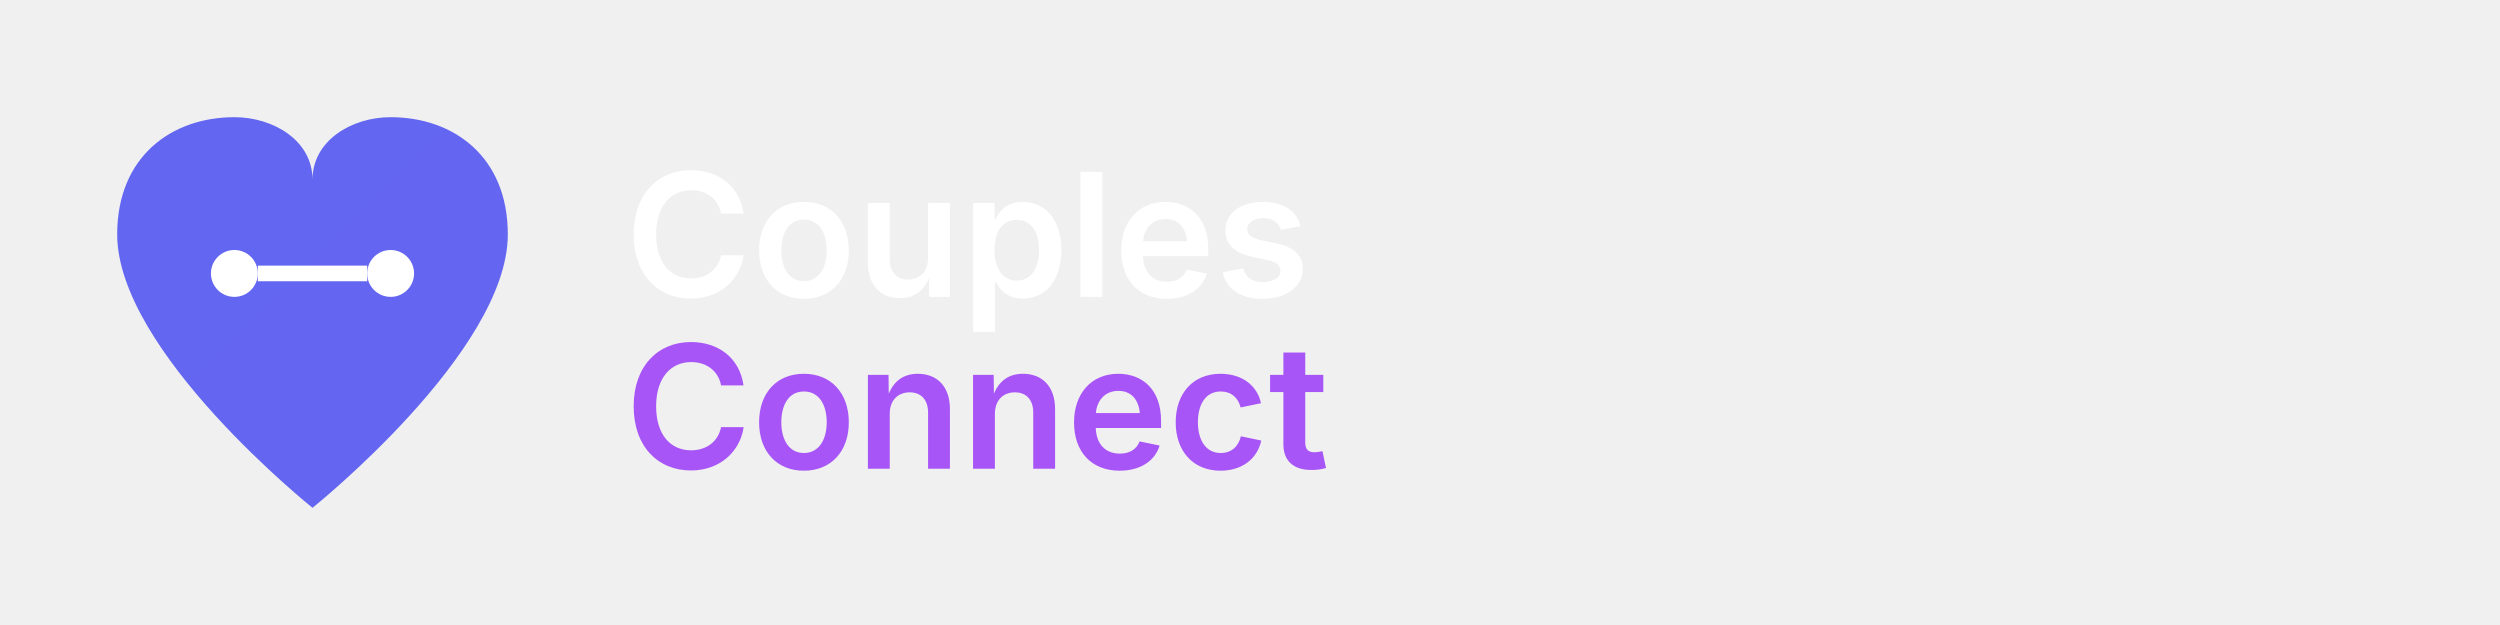
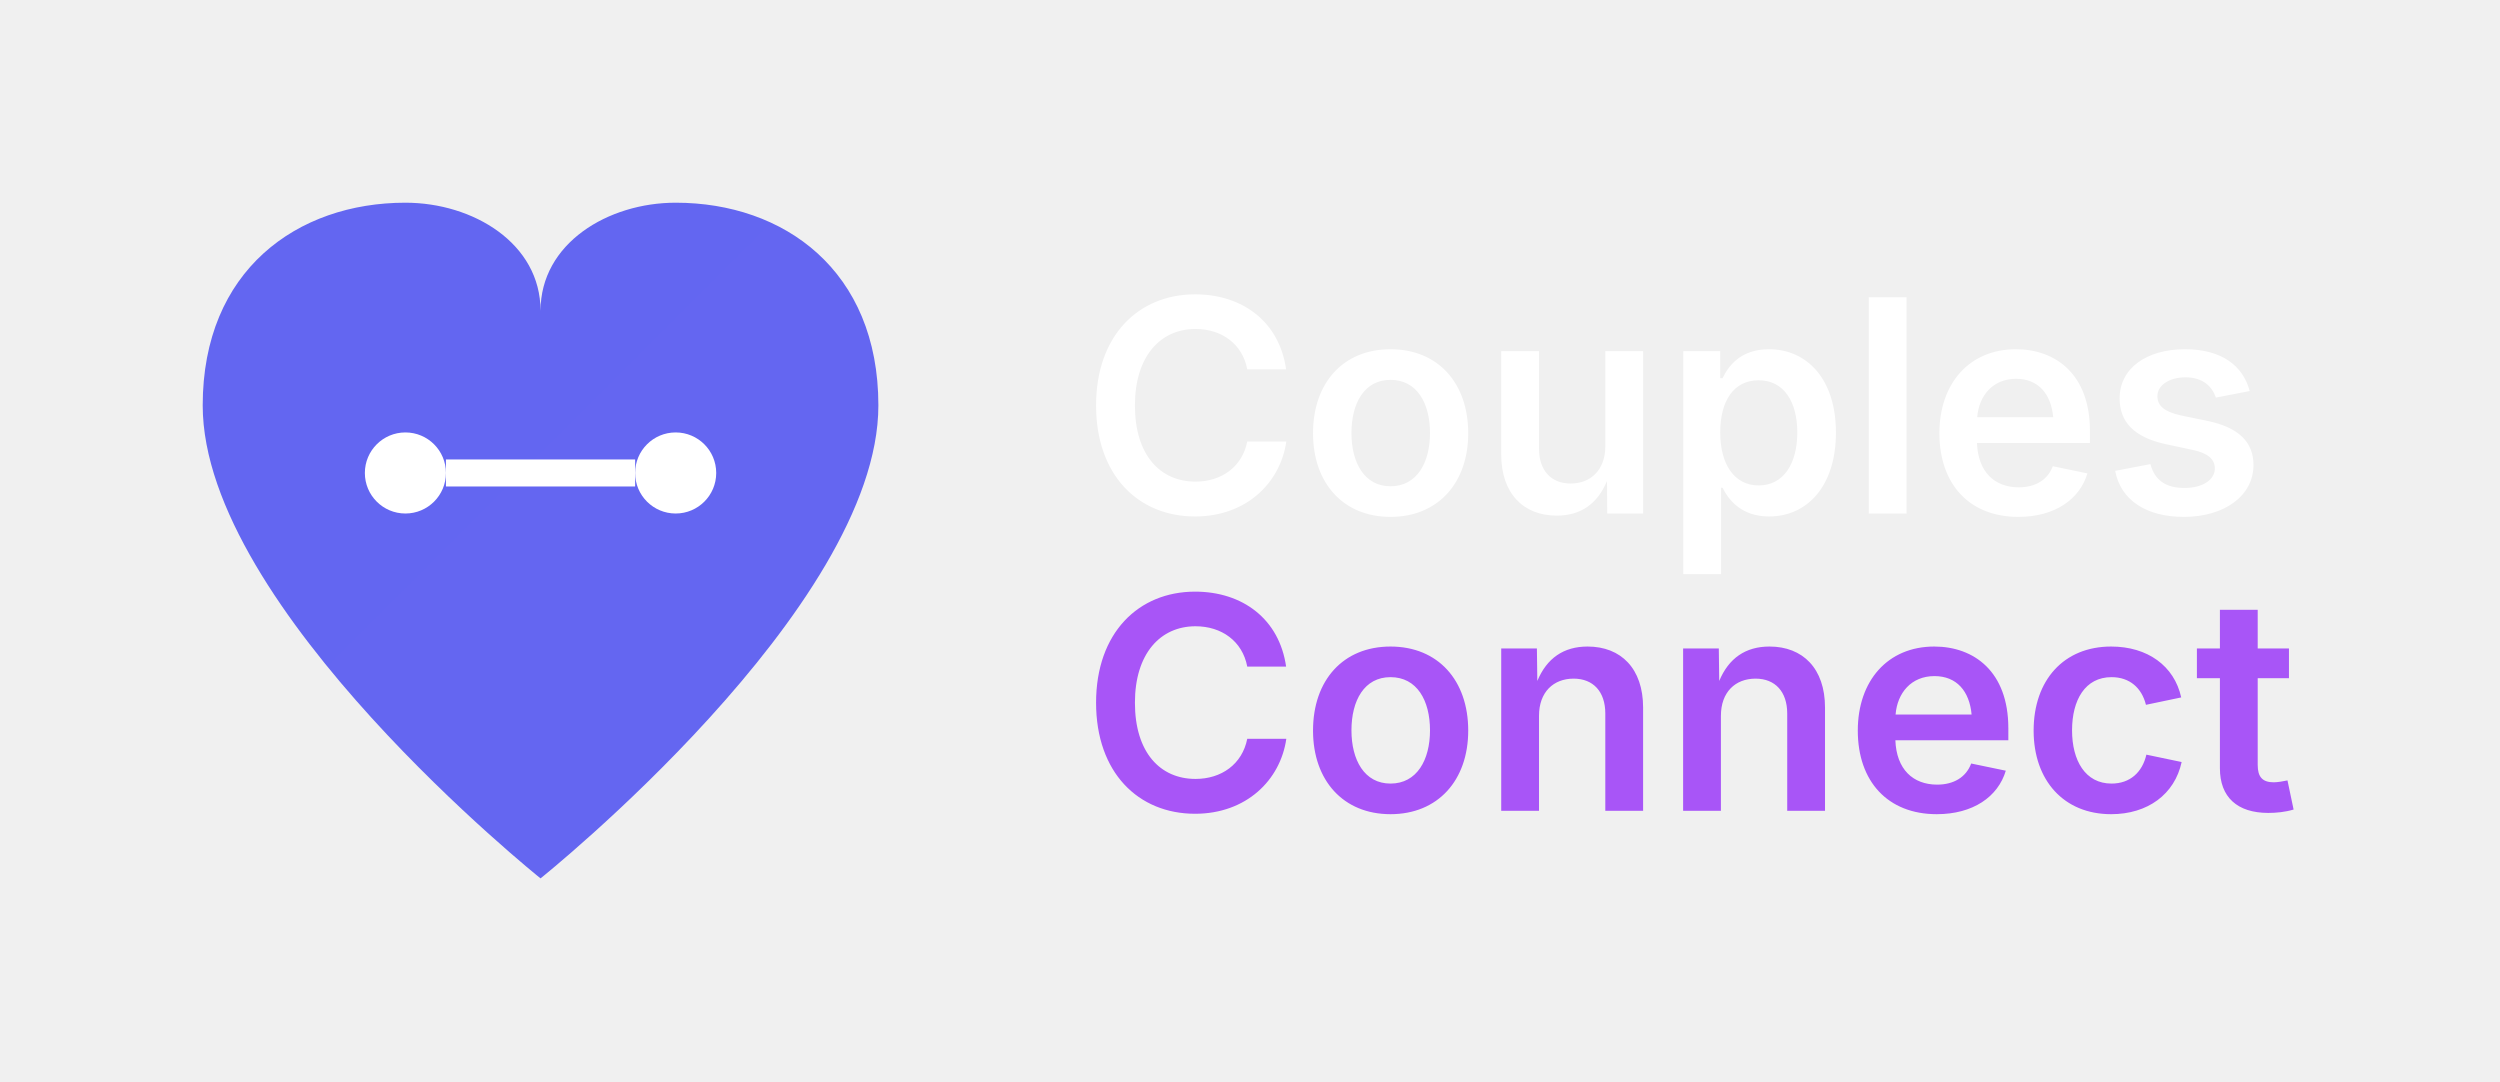
- <svg xmlns="http://www.w3.org/2000/svg" viewBox="0 0 320 80">
+ <svg xmlns="http://www.w3.org/2000/svg" viewBox="0 0 185 80">
  <defs>
    <linearGradient id="grad" x1="0" y1="0" x2="60" y2="60">
      <stop offset="0%" stop-color="#6366f1" />
      <stop offset="100%" stop-color="#a855f7" />
    </linearGradient>
  </defs>
  <g transform="translate(10,10)">
    <path d="M30 55C30 55 5 35 5 20C5 10 12 5 20 5C25 5 30 8 30 13C30 8 35 5 40 5C48 5 55 10 55 20C55 35 30 55 30 55Z" fill="url(#grad)" />
    <circle cx="20" cy="25" r="3" fill="#ffffff" />
    <circle cx="40" cy="25" r="3" fill="#ffffff" />
    <line x1="23" y1="25" x2="37" y2="25" stroke="#ffffff" stroke-width="2" />
  </g>
  <text x="80" y="38" font-family="Inter, Arial, sans-serif" font-size="22" font-weight="600" fill="#ffffff">
    Couples
  </text>
  <text x="80" y="60" font-family="Inter, Arial, sans-serif" font-size="22" font-weight="600" fill="#a855f7">
    Connect
  </text>
</svg>
